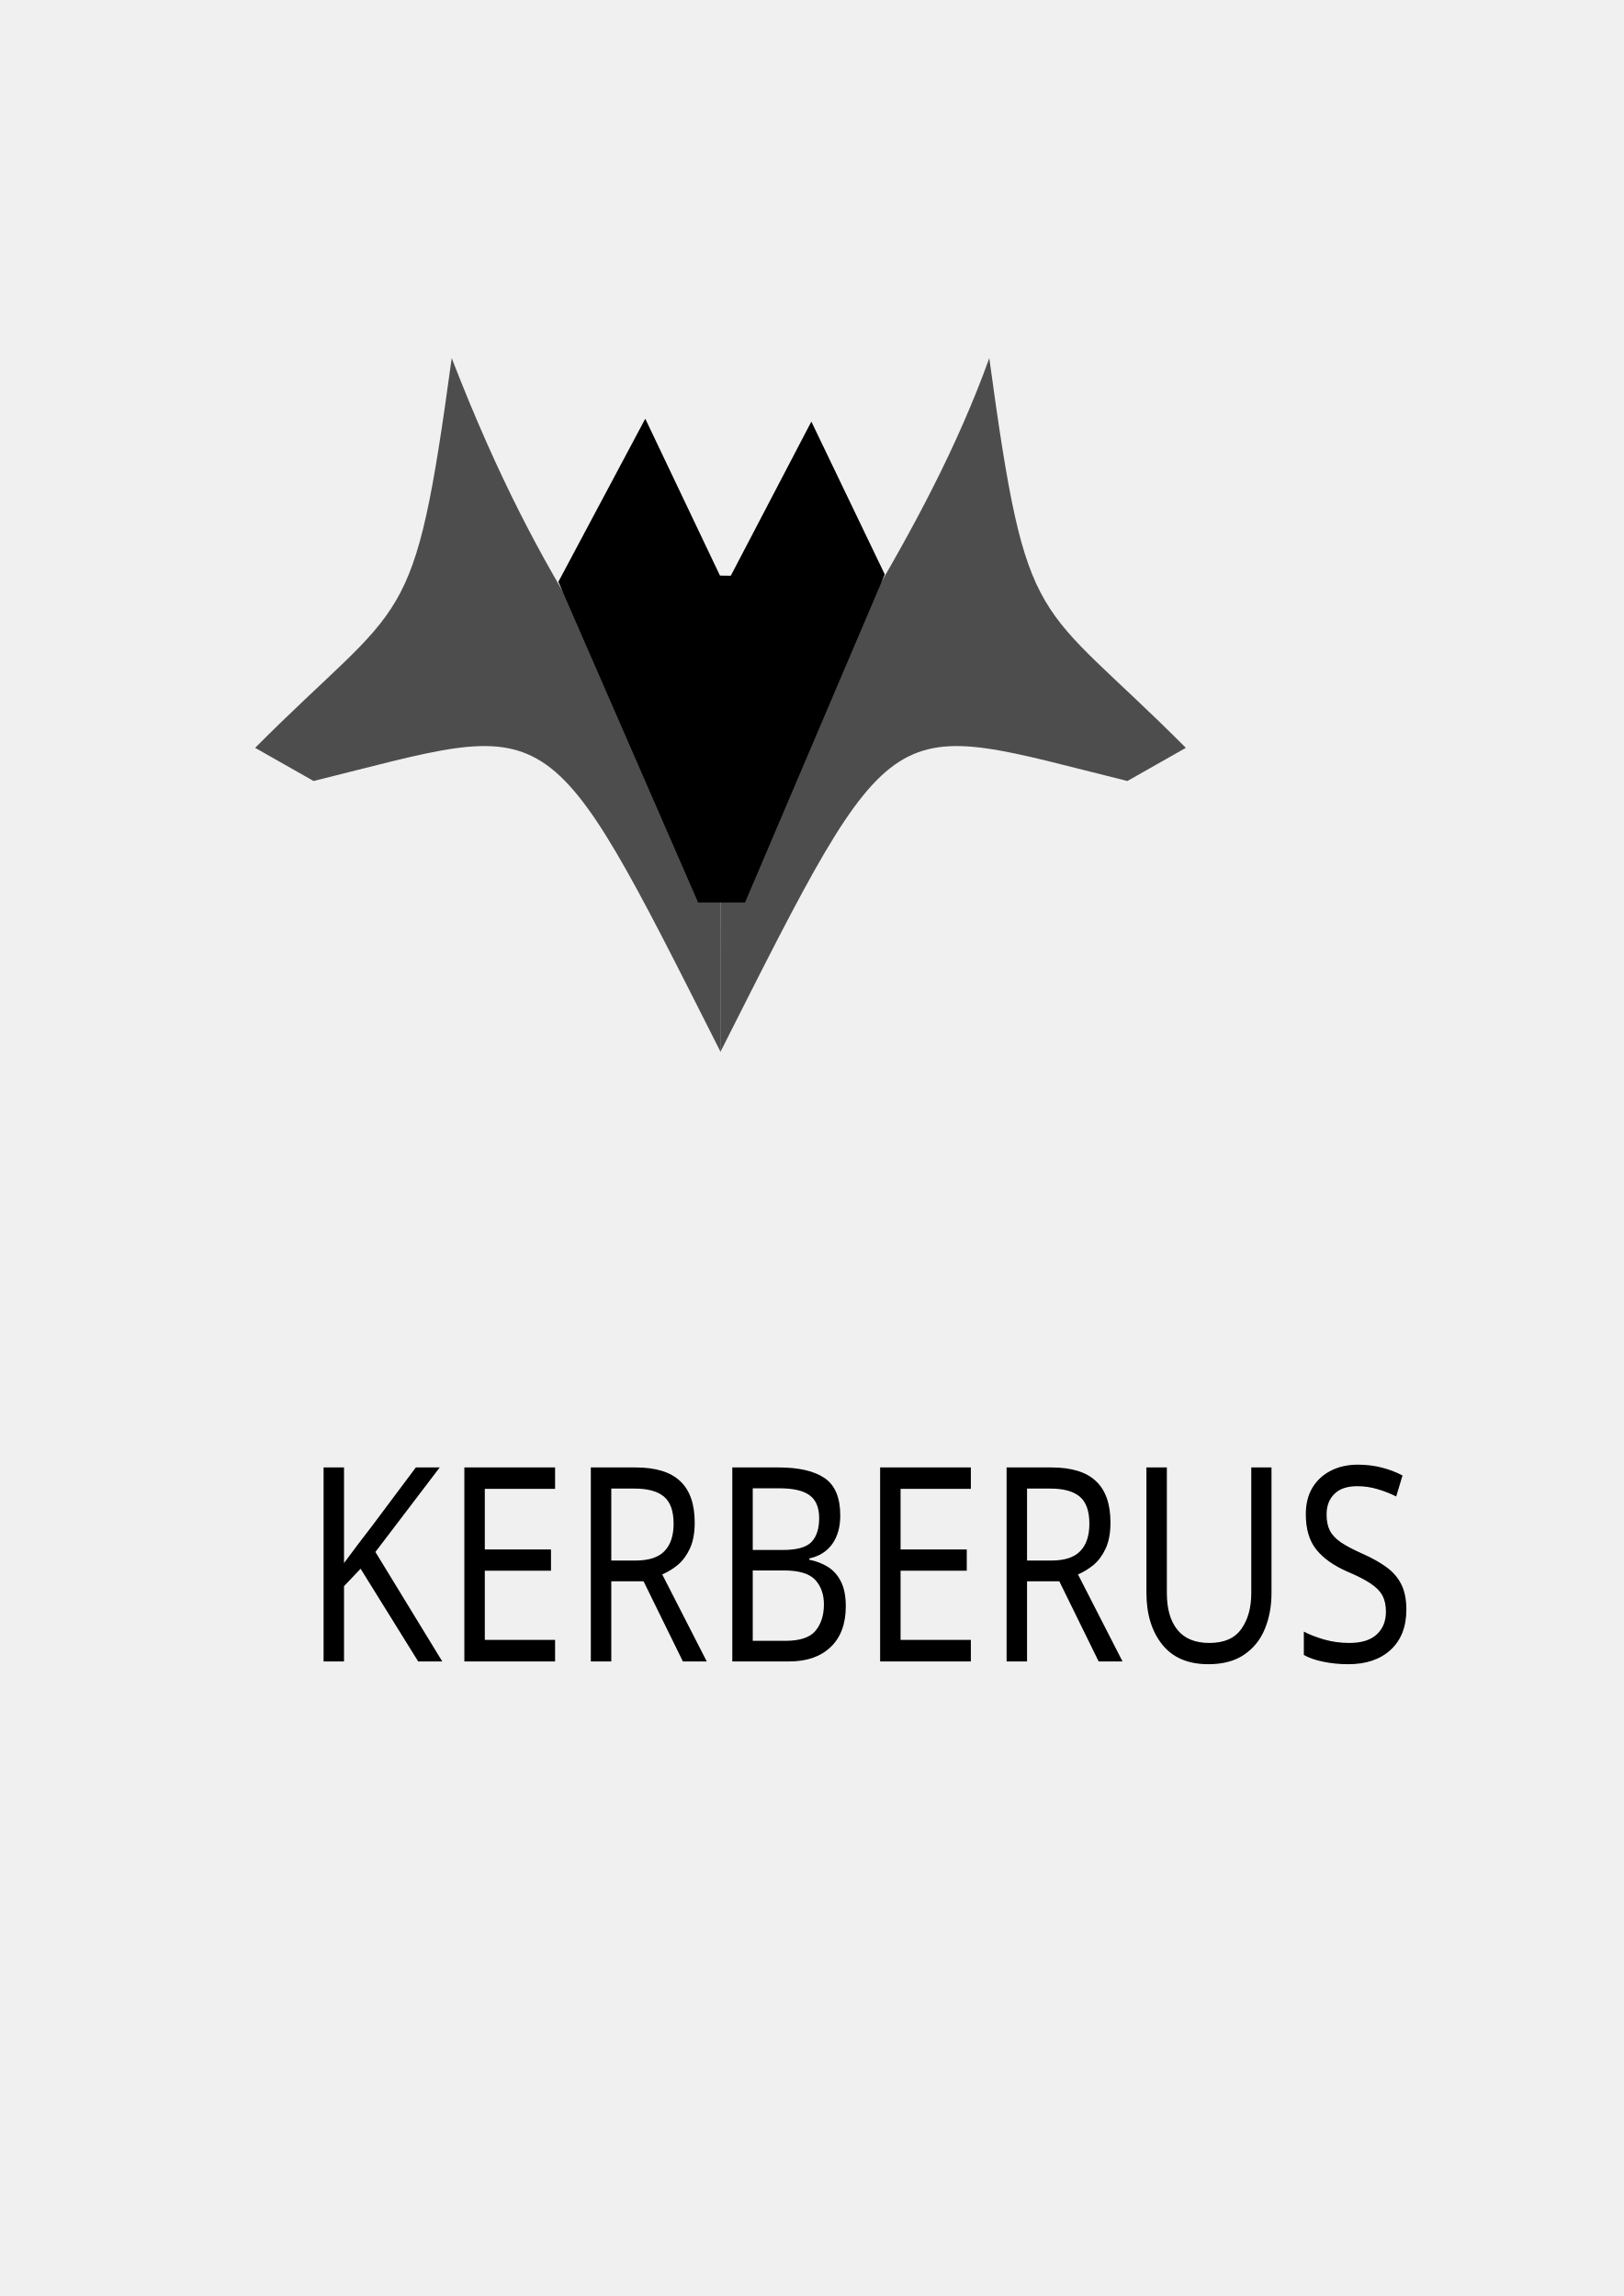
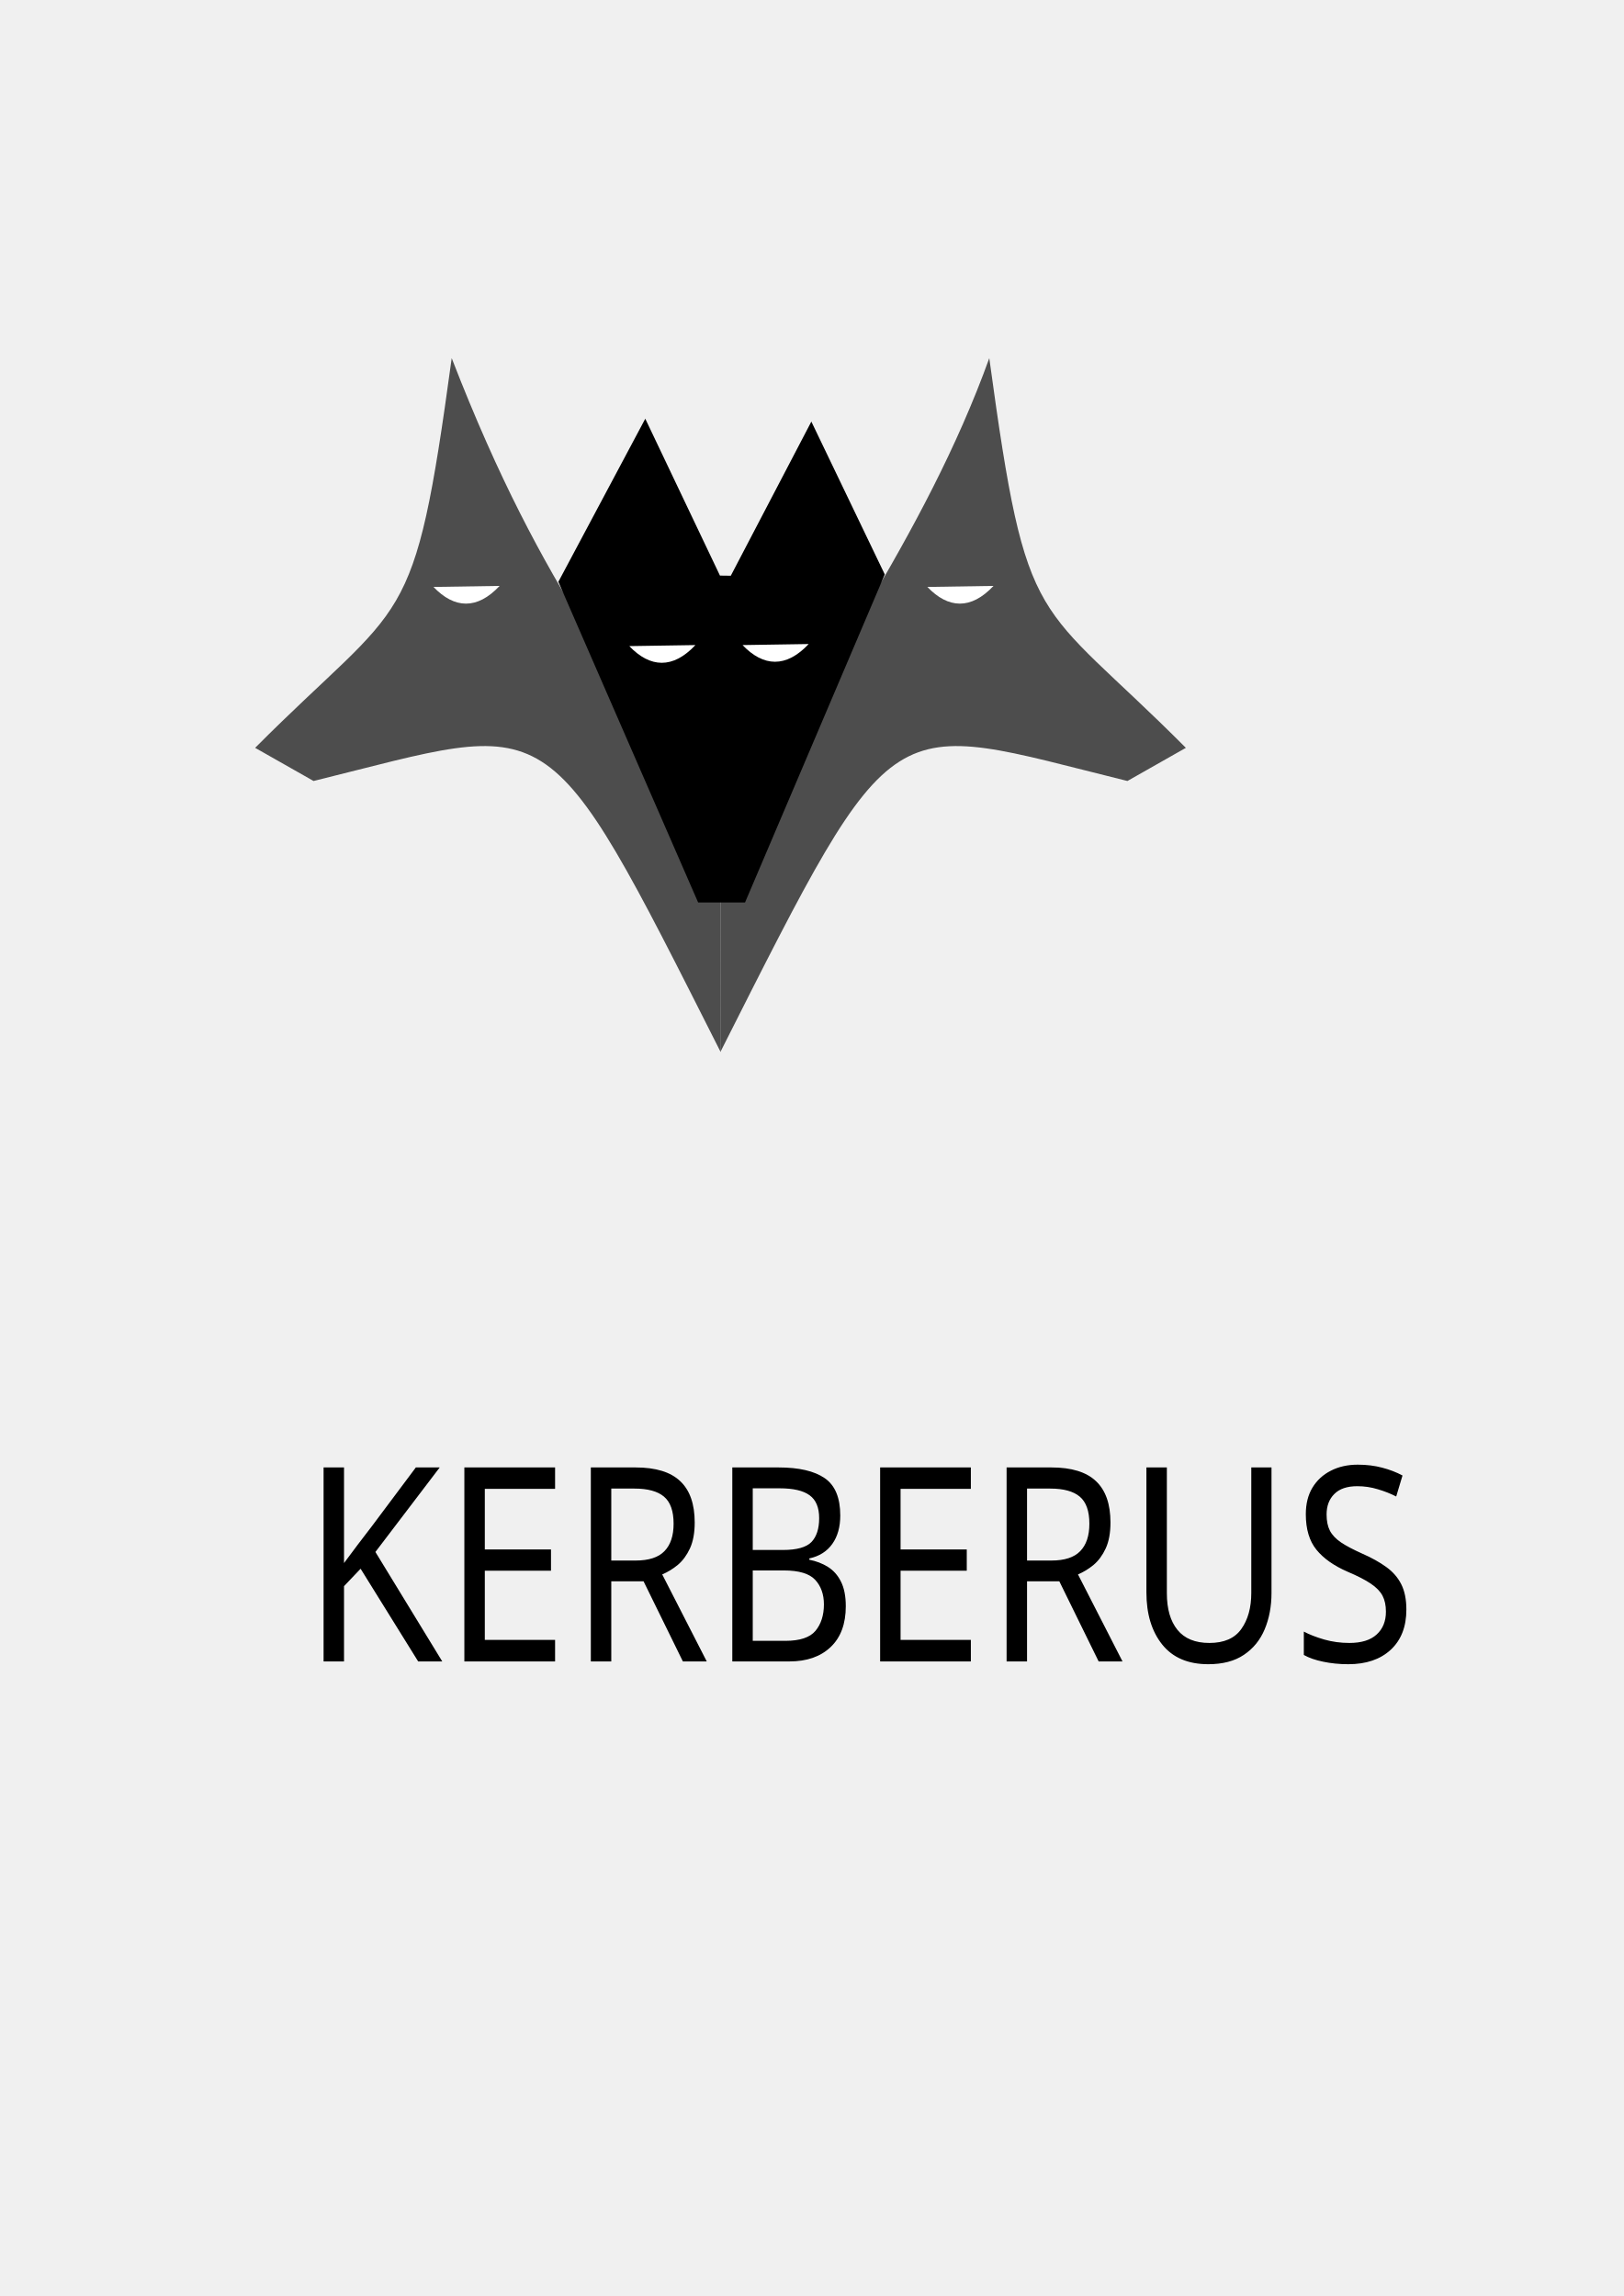
<svg xmlns="http://www.w3.org/2000/svg" width="210mm" height="297mm" viewBox="0 0 210 297" version="1.1" id="svg8">
  <defs id="defs2" />
  <g id="layer1">
    <path id="path1389" d="m 145.813,101.026 7.559,-4.289 C 133.783,77.072 132.871,82.44 127.948,46.328 119.656,69.34 104.951,88.958 93.18,109.916 l -0.008,26.159 C 116.222,90.425 114.308,93.25 145.813,101.026 Z" style="fill:#4d4d4d;stroke:none;stroke-width:0.265px;stroke-linecap:butt;stroke-linejoin:miter;stroke-opacity:1" />
    <path style="fill:#4d4d4d;stroke:none;stroke-width:0.265px;stroke-linecap:butt;stroke-linejoin:miter;stroke-opacity:1" d="M 40.556,101.026 32.998,96.737 C 52.586,77.072 53.498,82.44 58.421,46.328 c 12.275,31.7 22.162,40.399 34.768,63.588 l 0.008,26.159 C 70.147,90.425 72.061,93.25 40.556,101.026 Z" id="path4518" />
    <path style="fill:#000000;stroke:#000000;stroke-width:0.265px;stroke-linecap:butt;stroke-linejoin:miter;stroke-opacity:1" d="M 114.285,74.308 104.931,54.829 94.597,74.607 93.031,74.587 83.45,54.458 72.364,75.265 90.38,116.608 h 5.89 z" id="path4522" />
    <text xml:space="preserve" style="font-style:normal;font-variant:normal;font-weight:normal;font-stretch:normal;font-size:32.16px;line-height:1.25;font-family:'Microsoft Yi Baiti';-inkscape-font-specification:'Microsoft Yi Baiti, Normal';font-variant-ligatures:normal;font-variant-caps:normal;font-variant-numeric:normal;font-feature-settings:normal;text-align:start;letter-spacing:0px;word-spacing:0px;writing-mode:lr-tb;text-anchor:start;fill:#000000;fill-opacity:1;stroke:none;stroke-width:2.365;stroke-miterlimit:4;stroke-dasharray:none" x="42.63" y="196.578" id="text4562" transform="scale(0.9146756,1.093284)">
      <tspan id="tspan4560" x="42.63" y="196.578" style="font-style:normal;font-variant:normal;font-weight:normal;font-stretch:normal;font-size:32.16px;font-family:'Microsoft Yi Baiti';-inkscape-font-specification:'Microsoft Yi Baiti, Normal';font-variant-ligatures:normal;font-variant-caps:normal;font-variant-numeric:normal;font-feature-settings:normal;text-align:start;writing-mode:lr-tb;text-anchor:start;fill:#000000;stroke:none;stroke-width:2.365;stroke-miterlimit:4;stroke-dasharray:none">KERBERUS</tspan>
    </text>
    <rect style="opacity:0.841;fill:none;fill-opacity:1;stroke:none;stroke-width:0.736;stroke-linecap:round;stroke-linejoin:round;stroke-miterlimit:4;stroke-dasharray:none;stroke-dashoffset:31.234;stroke-opacity:1" id="rect821" width="124.264" height="124.264" x="30.736" y="26.807" />
+     <path style="fill:#ffffff;stroke:none;stroke-width:0.265px;stroke-linecap:butt;stroke-linejoin:miter;stroke-opacity:1" d="m 56.065,75.924 8.553,-0.134 c -2.92,3.112 -5.854,2.956 -8.553,0.134" id="path818" />
+     <path id="path820" d="m 81.389,83.578 8.553,-0.134 c -2.92,3.112 -5.854,2.956 -8.553,0.134" style="fill:#ffffff;stroke:none;stroke-width:0.265px;stroke-linecap:butt;stroke-linejoin:miter;stroke-opacity:1" />
+     <path style="fill:#ffffff;stroke:none;stroke-width:0.265px;stroke-linecap:butt;stroke-linejoin:miter;stroke-opacity:1" d="m 96.036,83.443 8.553,-0.134 c -2.92,3.112 -5.854,2.956 -8.553,0.134" id="path822" />
+     <path id="path824" d="m 119.942,75.924 8.553,-0.134 c -2.92,3.112 -5.854,2.956 -8.553,0.134" style="fill:#ffffff;stroke:none;stroke-width:0.265px;stroke-linecap:butt;stroke-linejoin:miter;stroke-opacity:1" />
  </g>
</svg>
